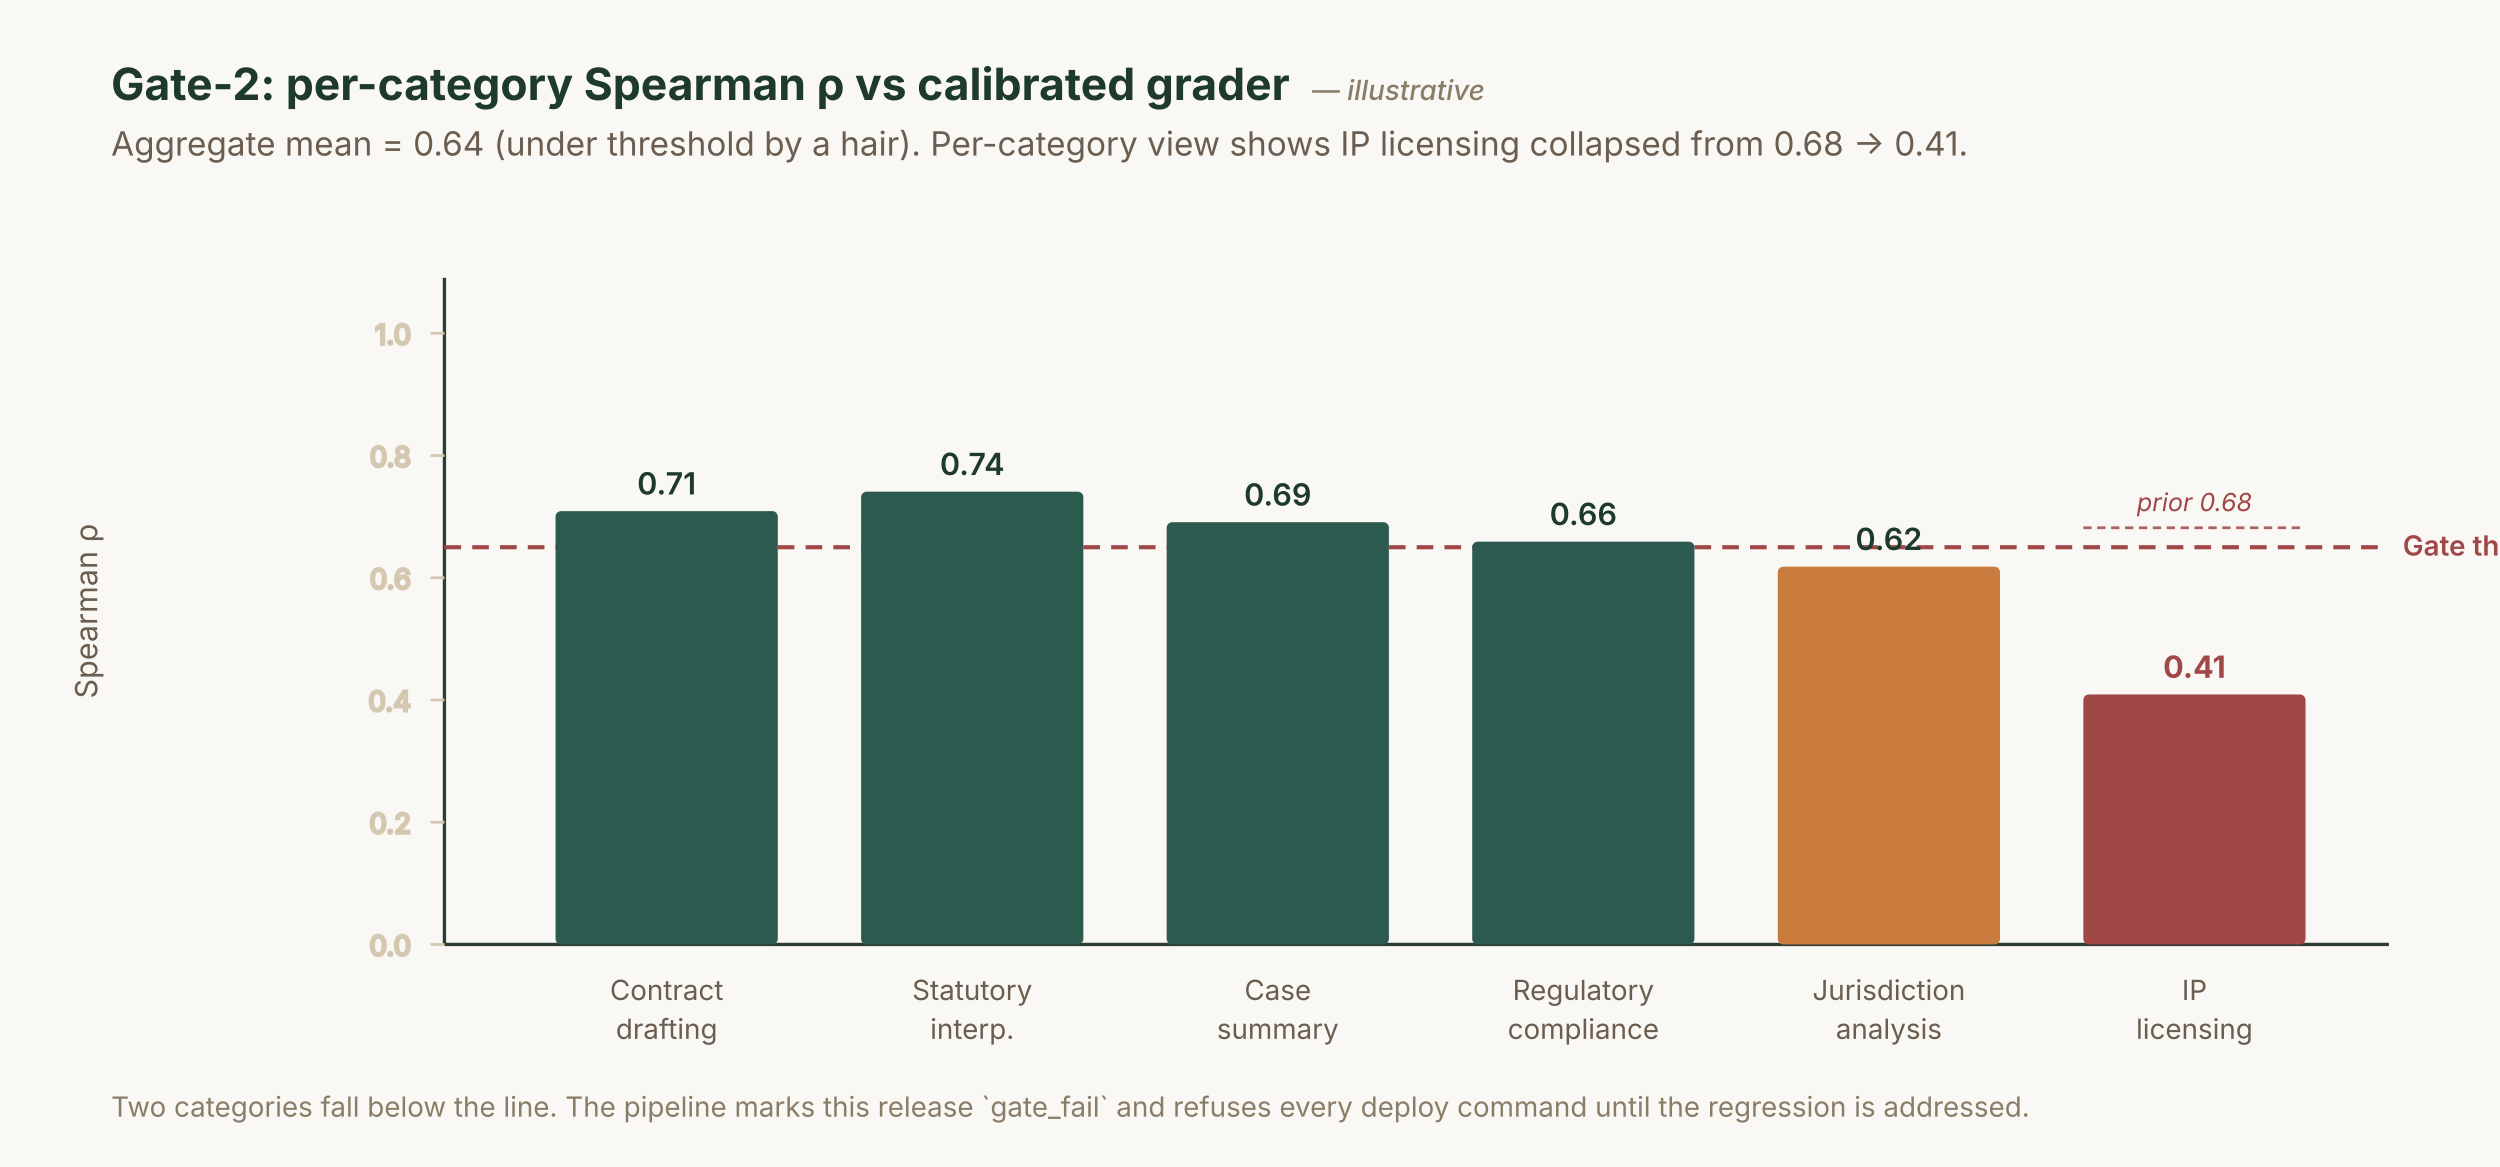
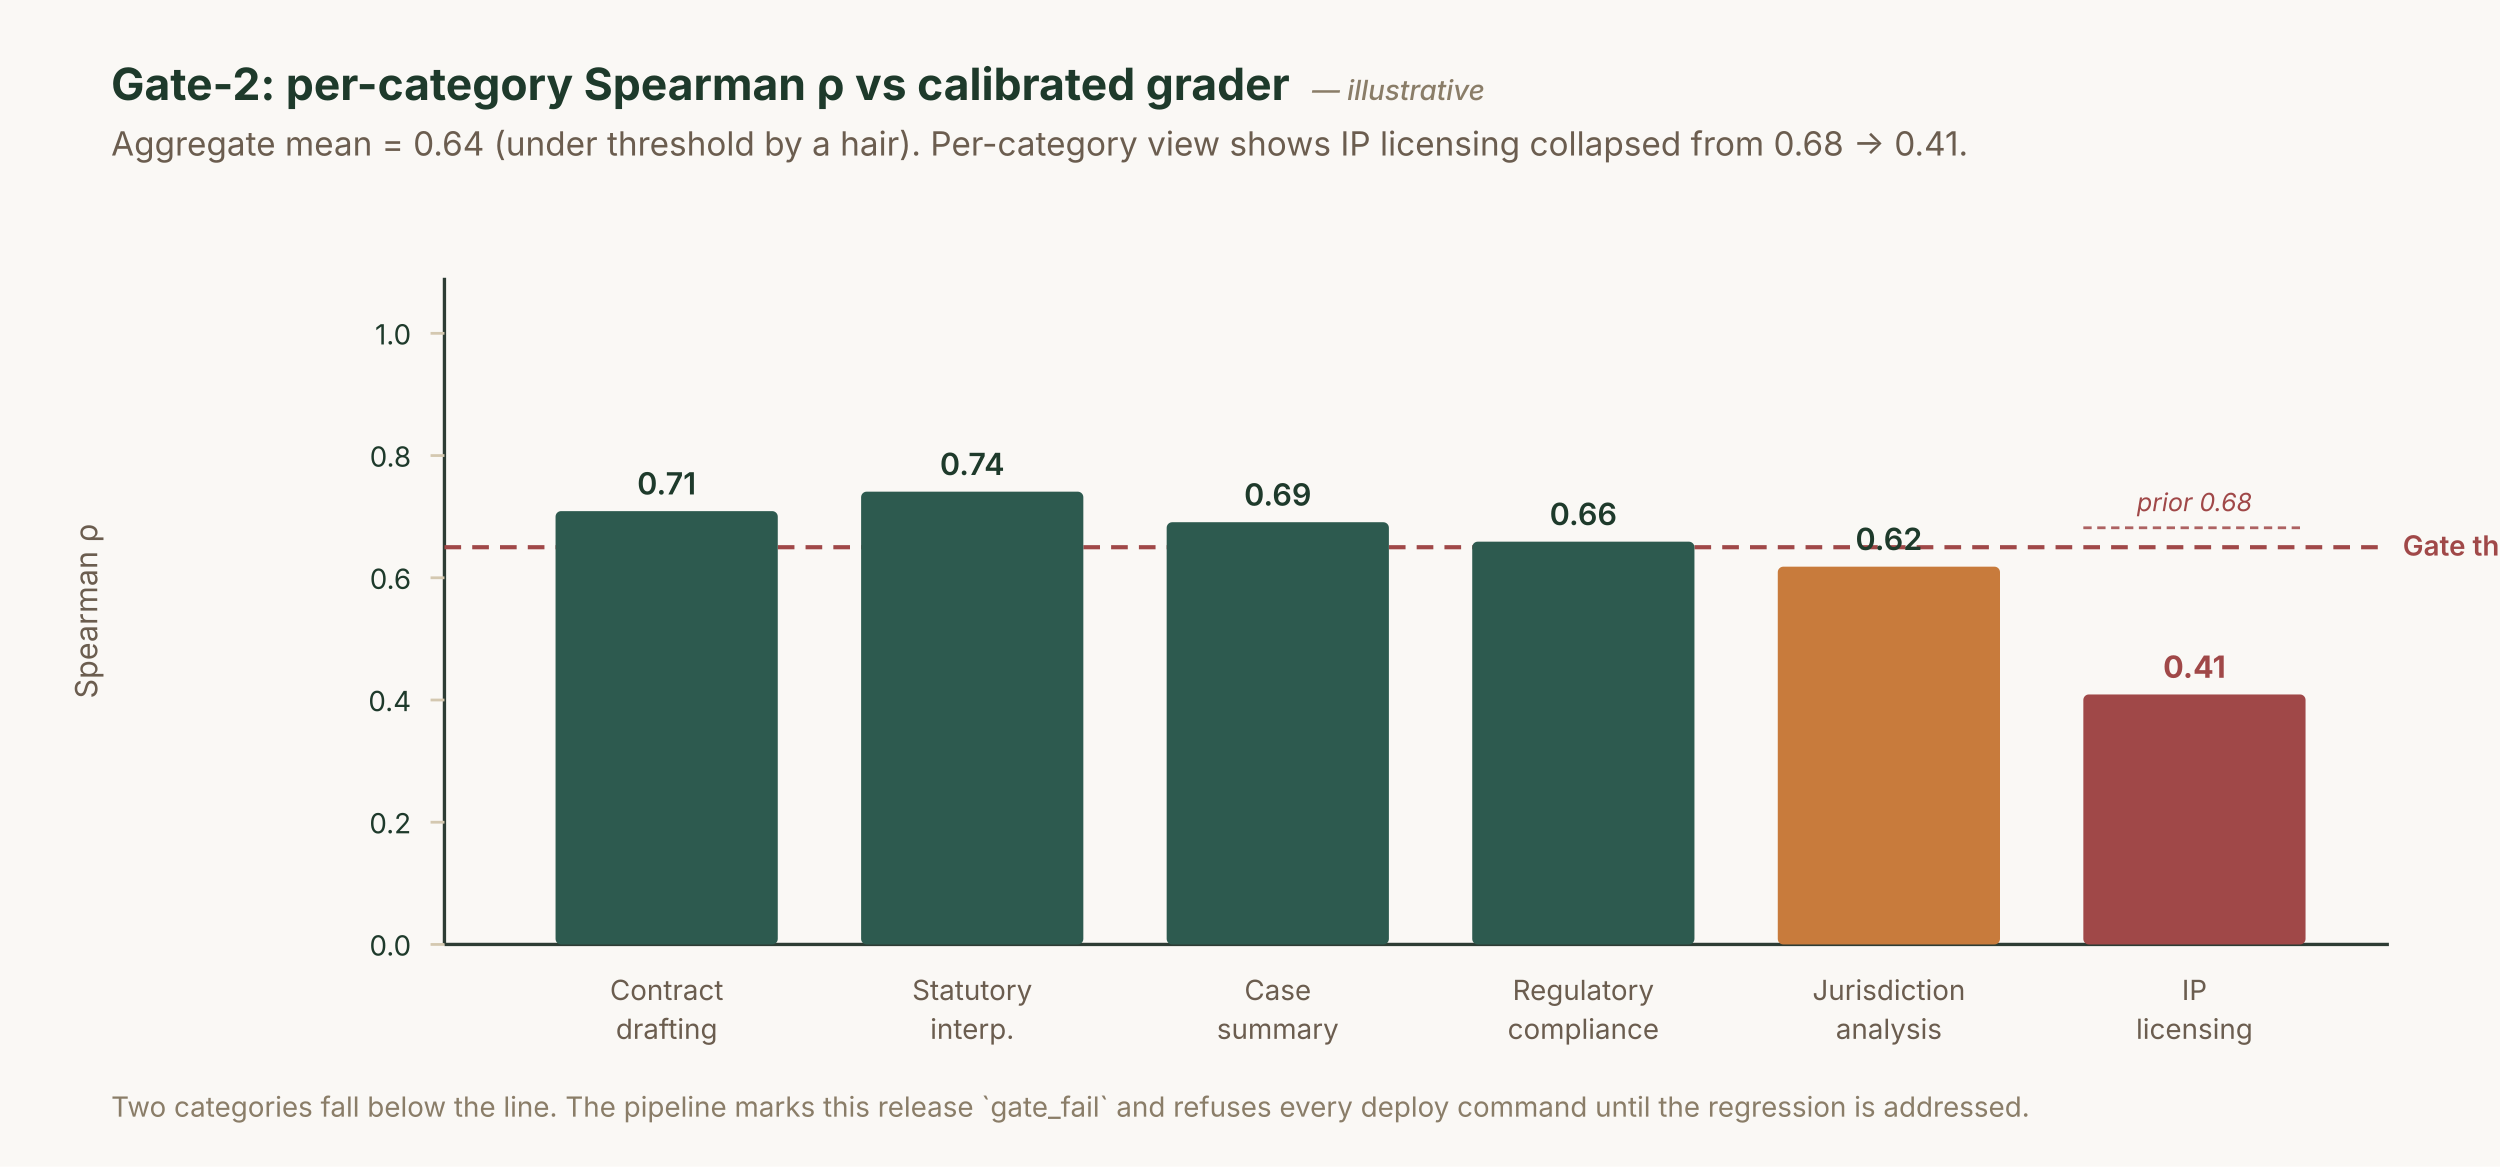
<svg xmlns="http://www.w3.org/2000/svg" viewBox="0 0 900 420" font-family="'DM Sans', -apple-system, sans-serif" role="img" aria-label="Per-category Spearman rank correlation between candidate model and the calibrated human-anchored grader, across six legal subdomains. Contract drafting 0.71, statutory interpretation 0.74, case summarization 0.69, regulatory compliance 0.66, jurisdictional analysis 0.62, IP licensing 0.41. The gate threshold of 0.65 is shown as a dashed horizontal line. IP licensing falls below the line and triggers a gate fail. Aggregate mean is 0.64, just under threshold, but the per-category view reveals exactly which subdomain regressed.">
  <rect width="900" height="420" fill="#faf8f5" />
  <text x="40" y="36" font-size="16" font-weight="700" fill="#1e3a2b">Gate-2: per-category Spearman ρ vs calibrated grader<tspan font-size="10" font-weight="500" fill="#8a7d68" font-style="italic" dx="8">— illustrative</tspan>
  </text>
  <text x="40" y="56" font-size="12" fill="#6b5d4f">Aggregate mean = 0.64 (under threshold by a hair). Per-category view shows IP licensing collapsed from 0.68 → 0.41.</text>
-   <g stroke="#d4c8b0" font-size="10" fill="#8a7d68">
+   <g stroke="#d4c8b0" font-size="10" fill="#1e3a2b">
    <line x1="160" y1="340" x2="160" y2="100" stroke="#2d3c34" stroke-width="1.2" />
    <line x1="160" y1="340" x2="860" y2="340" stroke="#2d3c34" stroke-width="1.2" />
    <line x1="155" y1="340" x2="160" y2="340" />
-     <text x="148" y="344" text-anchor="end">0.0</text>
+     <text stroke="none" x="148" y="344" text-anchor="end">0.0</text>
    <line x1="155" y1="296" x2="160" y2="296" />
-     <text x="148" y="300" text-anchor="end">0.2</text>
+     <text stroke="none" x="148" y="300" text-anchor="end">0.2</text>
    <line x1="155" y1="252" x2="160" y2="252" />
-     <text x="148" y="256" text-anchor="end">0.4</text>
+     <text stroke="none" x="148" y="256" text-anchor="end">0.4</text>
    <line x1="155" y1="208" x2="160" y2="208" />
-     <text x="148" y="212" text-anchor="end">0.6</text>
+     <text stroke="none" x="148" y="212" text-anchor="end">0.6</text>
    <line x1="155" y1="164" x2="160" y2="164" />
-     <text x="148" y="168" text-anchor="end">0.8</text>
+     <text stroke="none" x="148" y="168" text-anchor="end">0.8</text>
    <line x1="155" y1="120" x2="160" y2="120" />
-     <text x="148" y="124" text-anchor="end">1.0</text>
+     <text stroke="none" x="148" y="124" text-anchor="end">1.0</text>
  </g>
  <text x="35" y="220" font-size="11" fill="#6b5d4f" transform="rotate(-90 35 220)" text-anchor="middle">Spearman ρ</text>
  <line x1="160" y1="197" x2="860" y2="197" stroke="#a04848" stroke-width="1.5" stroke-dasharray="6 4" />
  <text x="865" y="200" font-size="10" fill="#a04848" font-weight="600">Gate threshold 0.65</text>
  <g>
    <rect x="200" y="184" width="80" height="156" fill="#2d5a4f" rx="2" />
    <text x="240" y="178" text-anchor="middle" font-size="11" font-weight="600" fill="#1e3a2b">0.71</text>
    <text x="240" y="360" text-anchor="middle" font-size="10" fill="#6b5d4f">Contract</text>
    <text x="240" y="374" text-anchor="middle" font-size="10" fill="#6b5d4f">drafting</text>
  </g>
  <g>
    <rect x="310" y="177" width="80" height="163" fill="#2d5a4f" rx="2" />
    <text x="350" y="171" text-anchor="middle" font-size="11" font-weight="600" fill="#1e3a2b">0.74</text>
    <text x="350" y="360" text-anchor="middle" font-size="10" fill="#6b5d4f">Statutory</text>
    <text x="350" y="374" text-anchor="middle" font-size="10" fill="#6b5d4f">interp.</text>
  </g>
  <g>
    <rect x="420" y="188" width="80" height="152" fill="#2d5a4f" rx="2" />
    <text x="460" y="182" text-anchor="middle" font-size="11" font-weight="600" fill="#1e3a2b">0.69</text>
    <text x="460" y="360" text-anchor="middle" font-size="10" fill="#6b5d4f">Case</text>
    <text x="460" y="374" text-anchor="middle" font-size="10" fill="#6b5d4f">summary</text>
  </g>
  <g>
    <rect x="530" y="195" width="80" height="145" fill="#2d5a4f" rx="2" />
    <text x="570" y="189" text-anchor="middle" font-size="11" font-weight="600" fill="#1e3a2b">0.66</text>
    <text x="570" y="360" text-anchor="middle" font-size="10" fill="#6b5d4f">Regulatory</text>
    <text x="570" y="374" text-anchor="middle" font-size="10" fill="#6b5d4f">compliance</text>
  </g>
  <g>
    <rect x="640" y="204" width="80" height="136" fill="#c87b3c" rx="2" />
    <text x="680" y="198" text-anchor="middle" font-size="11" font-weight="600" fill="#1e3a2b">0.62</text>
    <text x="680" y="360" text-anchor="middle" font-size="10" fill="#6b5d4f">Jurisdiction</text>
    <text x="680" y="374" text-anchor="middle" font-size="10" fill="#6b5d4f">analysis</text>
  </g>
  <g>
    <rect x="750" y="250" width="80" height="90" fill="#a04848" rx="2" />
    <text x="790" y="244" text-anchor="middle" font-size="11" font-weight="700" fill="#a04848">0.41</text>
    <text x="790" y="360" text-anchor="middle" font-size="10" fill="#6b5d4f">IP</text>
    <text x="790" y="374" text-anchor="middle" font-size="10" fill="#6b5d4f">licensing</text>
  </g>
  <g>
    <line x1="750" y1="190" x2="830" y2="190" stroke="#a04848" stroke-width="1" stroke-dasharray="3 2" opacity="0.85" />
    <text x="790" y="184" text-anchor="middle" font-size="9" fill="#a04848" font-style="italic">prior 0.68</text>
  </g>
  <text x="40" y="402" font-size="10" fill="#8a7d68">Two categories fall below the line. The pipeline marks this release `gate_fail` and refuses every deploy command until the regression is addressed.</text>
</svg>
